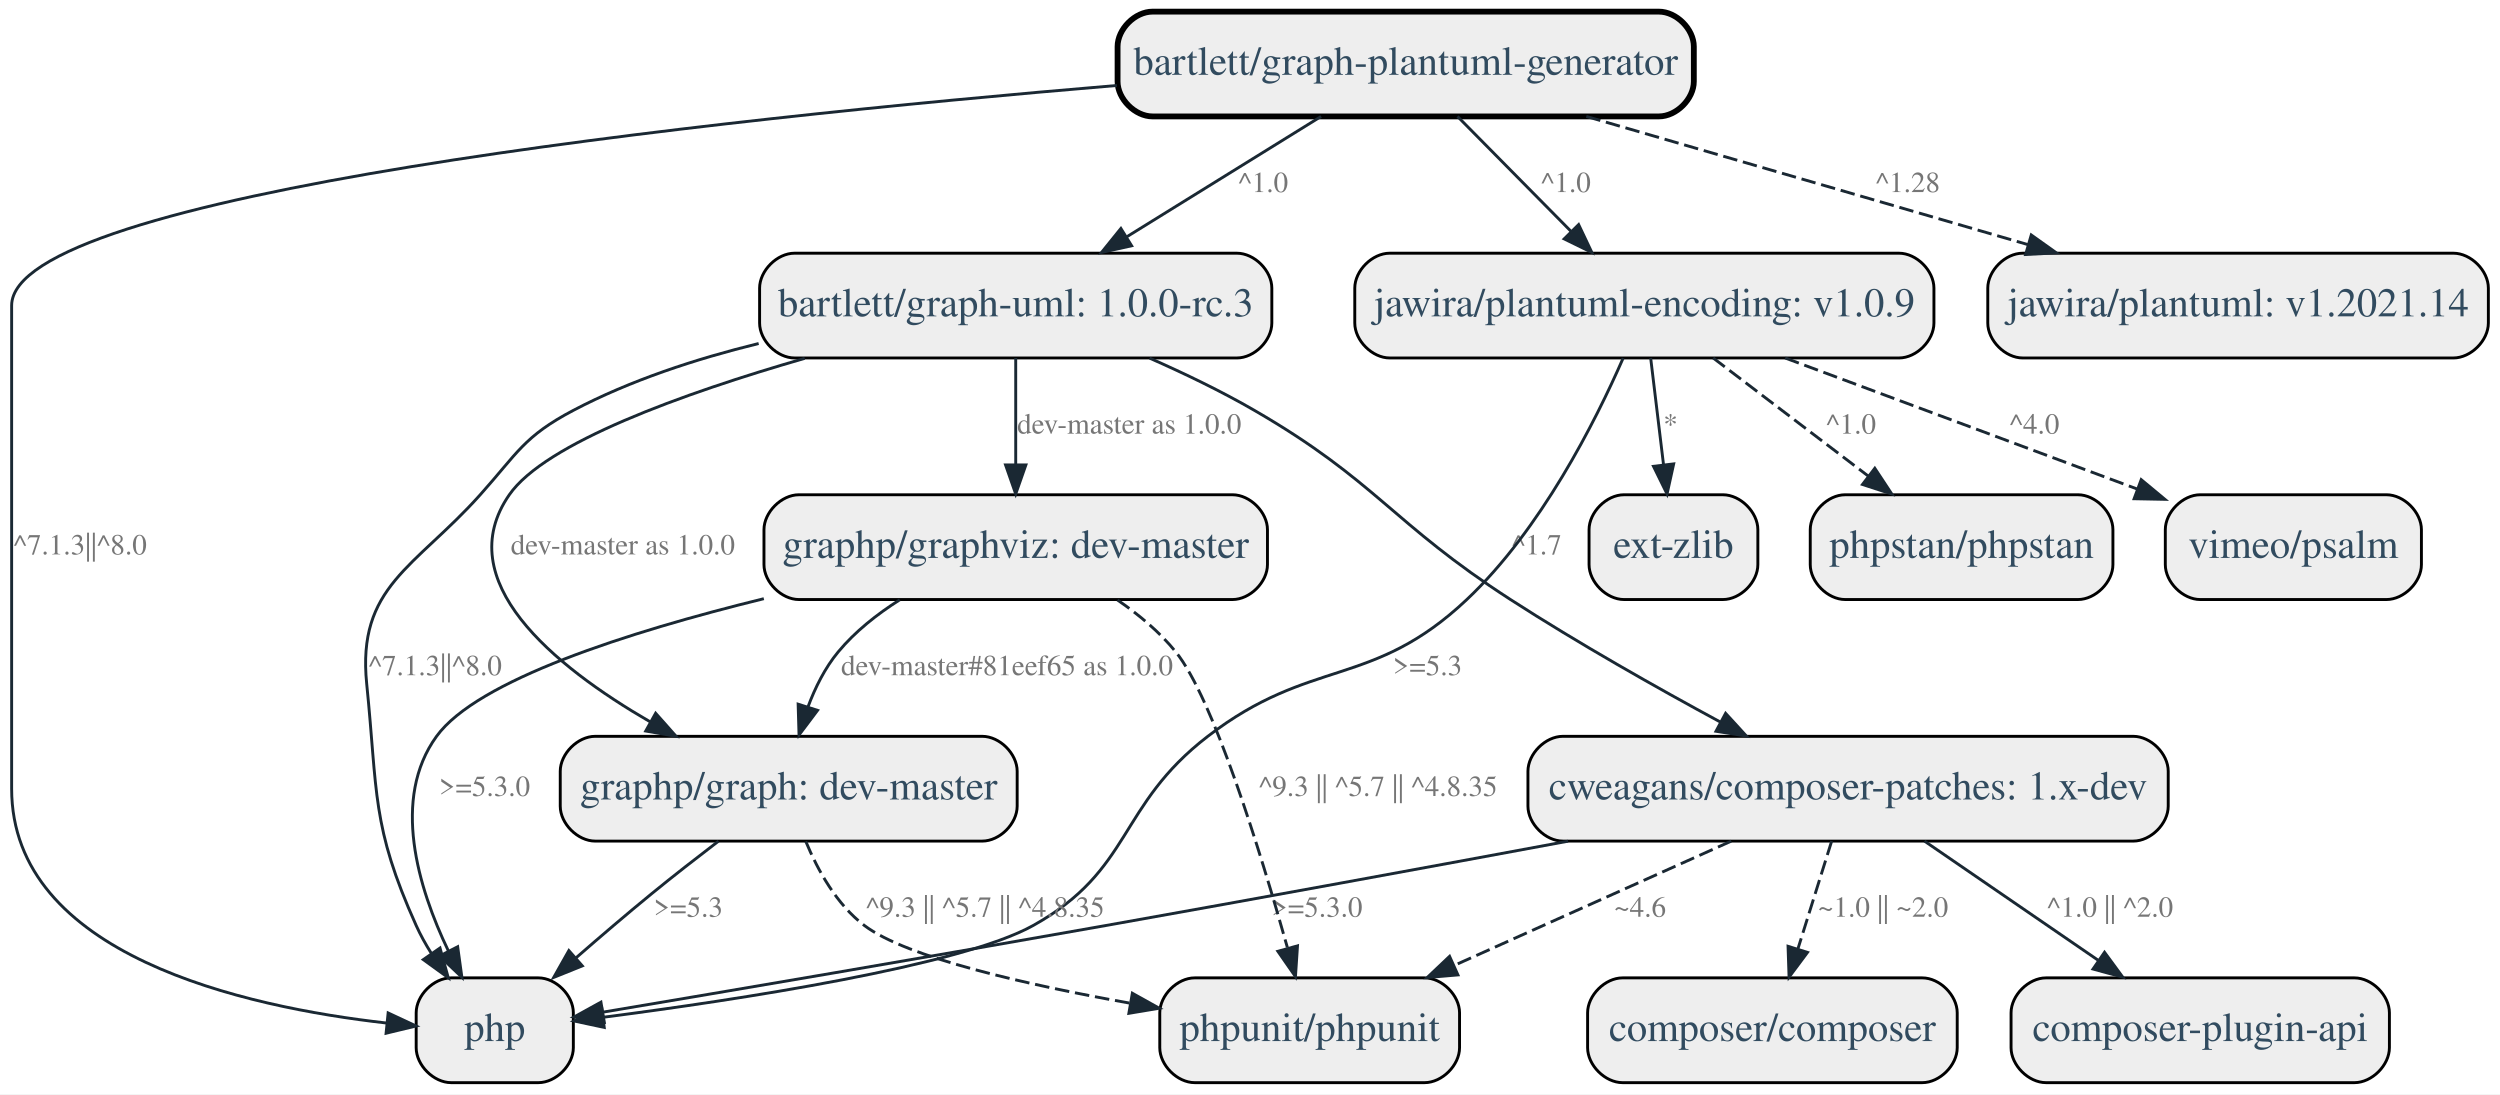
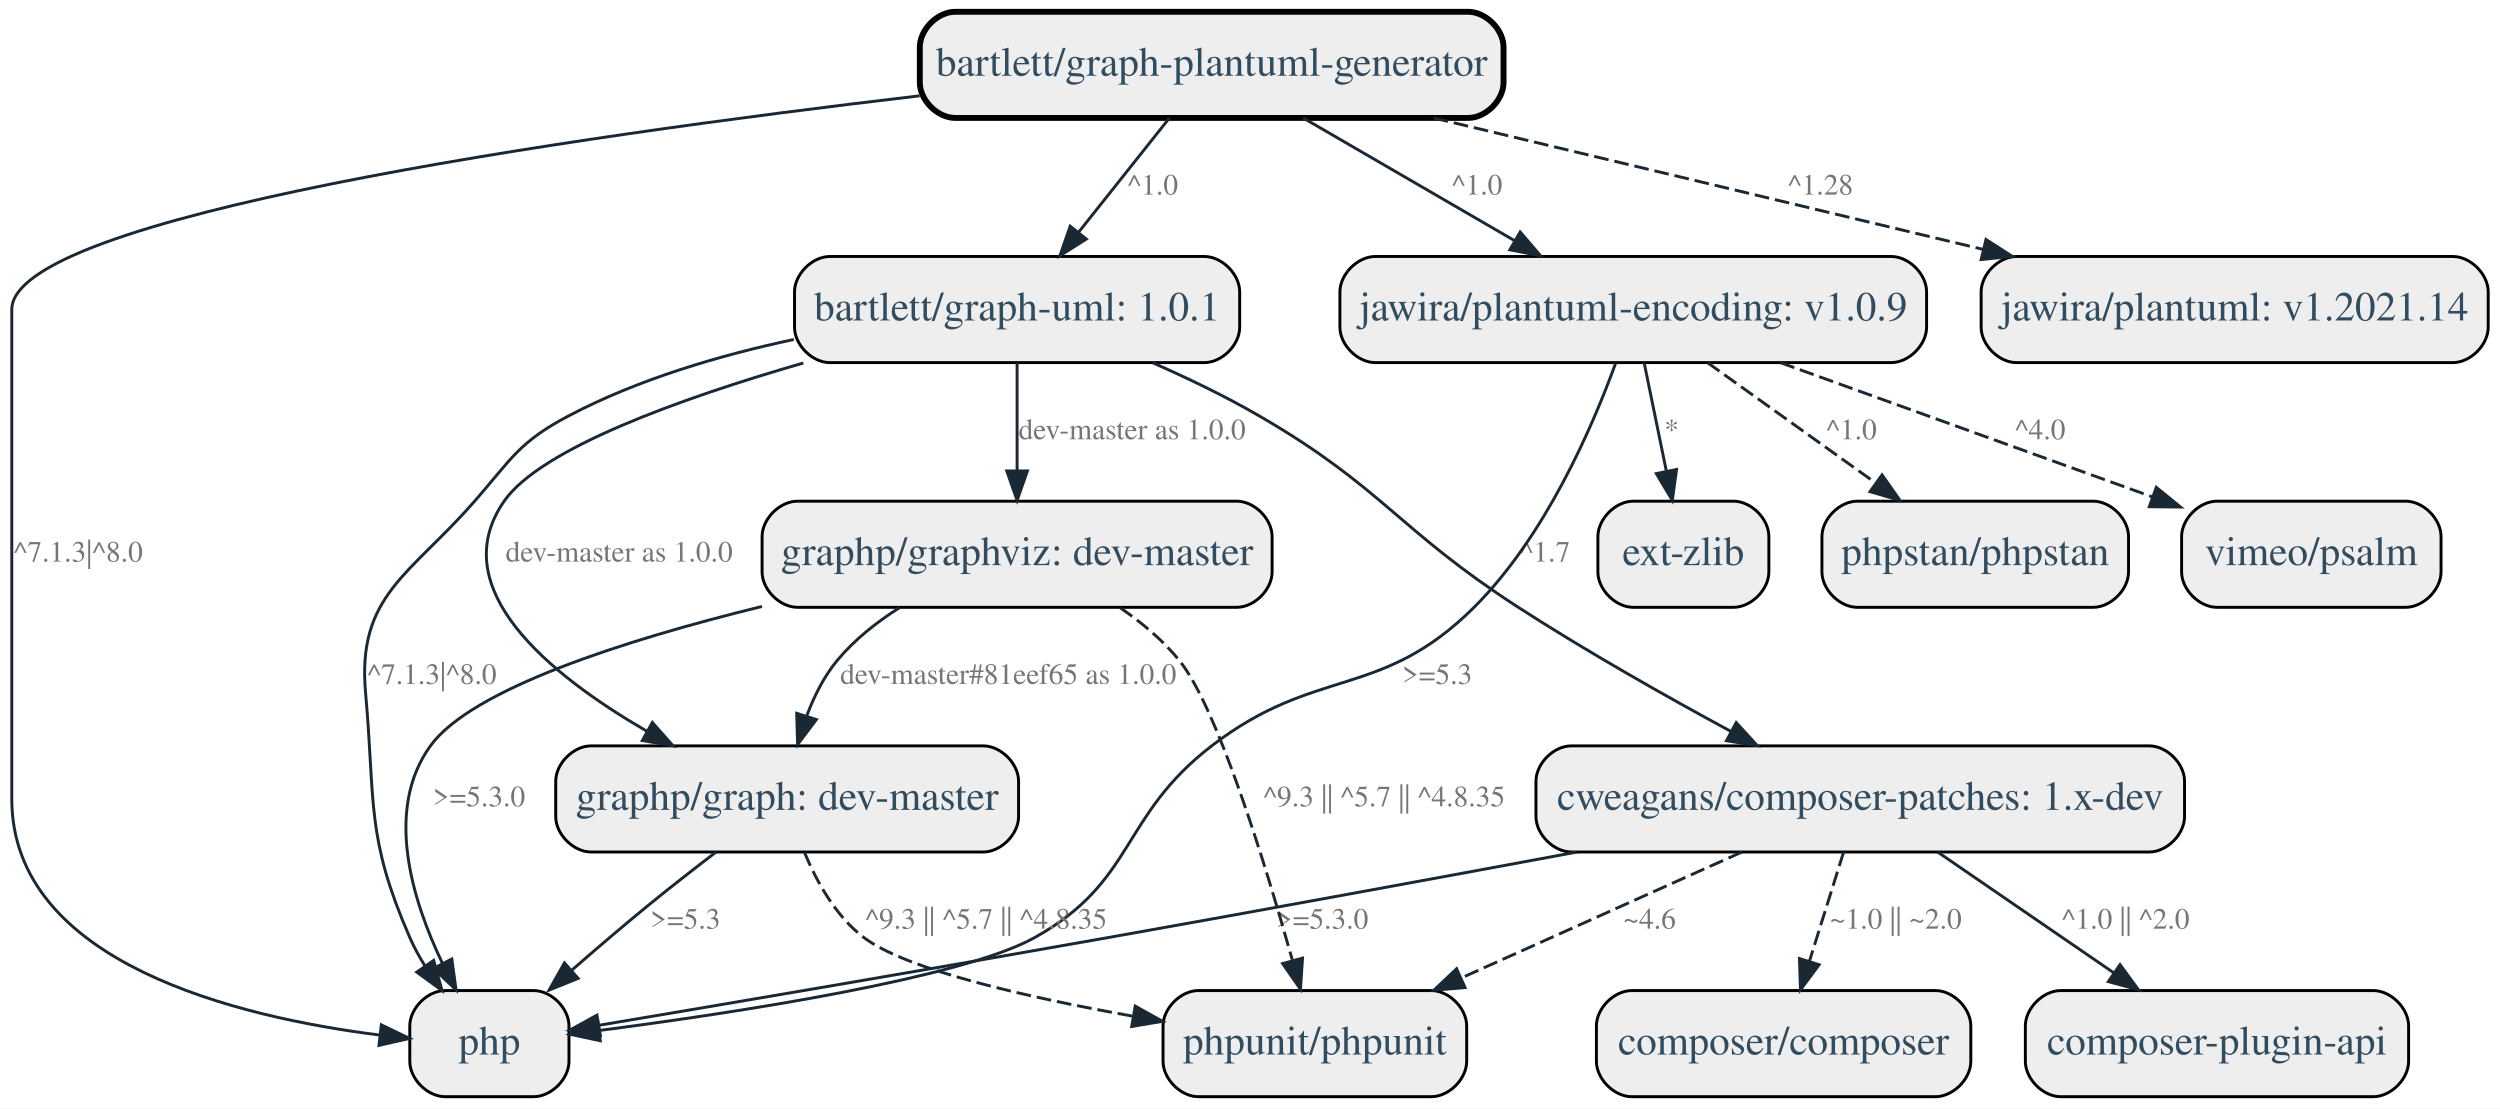
- <svg xmlns="http://www.w3.org/2000/svg" width="859pt" height="376pt" viewBox="0.00 0.00 859.00 376.00">
+ <svg xmlns="http://www.w3.org/2000/svg" width="848pt" height="376pt" viewBox="0.00 0.00 848.00 376.00">
  <g id="graph0" class="graph" transform="scale(1 1) rotate(0) translate(4 372)">
-     <polygon fill="#ffffff" stroke="transparent" points="-4,4 -4,-372 855,-372 855,4 -4,4" />
+     <polygon fill="#ffffff" stroke="transparent" points="-4,4 -4,-372 844,-372 844,4 -4,4" />
    <g id="node1" class="node">
-       <path fill="#eeeeee" stroke="#000000" stroke-width="2" d="M566,-368C566,-368 392,-368 392,-368 386,-368 380,-362 380,-356 380,-356 380,-344 380,-344 380,-338 386,-332 392,-332 392,-332 566,-332 566,-332 572,-332 578,-338 578,-344 578,-344 578,-356 578,-356 578,-362 572,-368 566,-368" />
-       <text text-anchor="middle" x="479" y="-346.3" font-family="Times,serif" font-size="14.00" fill="#314b5f">bartlett/graph-plantuml-generator</text>
+       <path fill="#eeeeee" stroke="#000000" stroke-width="2" d="M494,-368C494,-368 320,-368 320,-368 314,-368 308,-362 308,-356 308,-356 308,-344 308,-344 308,-338 314,-332 320,-332 320,-332 494,-332 494,-332 500,-332 506,-338 506,-344 506,-344 506,-356 506,-356 506,-362 500,-368 494,-368" />
+       <text text-anchor="middle" x="407" y="-346.3" font-family="Times,serif" font-size="14.00" fill="#314b5f">bartlett/graph-plantuml-generator</text>
    </g>
    <g id="node2" class="node">
-       <path fill="#eeeeee" stroke="#000000" d="M181,-36C181,-36 151,-36 151,-36 145,-36 139,-30 139,-24 139,-24 139,-12 139,-12 139,-6 145,0 151,0 151,0 181,0 181,0 187,0 193,-6 193,-12 193,-12 193,-24 193,-24 193,-30 187,-36 181,-36" />
-       <text text-anchor="middle" x="166" y="-14.3" font-family="Times,serif" font-size="14.00" fill="#314b5f">php</text>
+       <path fill="#eeeeee" stroke="#000000" d="M177,-36C177,-36 147,-36 147,-36 141,-36 135,-30 135,-24 135,-24 135,-12 135,-12 135,-6 141,0 147,0 147,0 177,0 177,0 183,0 189,-6 189,-12 189,-12 189,-24 189,-24 189,-30 183,-36 177,-36" />
+       <text text-anchor="middle" x="162" y="-14.3" font-family="Times,serif" font-size="14.00" fill="#314b5f">php</text>
    </g>
    <g id="edge1" class="edge">
-       <path fill="none" stroke="#1a2833" d="M379.751,-342.636C239.449,-330.868 0,-305.19 0,-267 0,-267 0,-267 0,-101 0,-43.815 79.784,-26.027 128.728,-20.496" />
-       <polygon fill="#1a2833" stroke="#1a2833" points="129.361,-23.95 138.96,-19.465 128.659,-16.985 129.361,-23.95" />
-       <text text-anchor="middle" x="23.5" y="-181.5" font-family="Times,serif" font-size="10.00" fill="#767676">^7.1.3||^8.0</text>
+       <path fill="none" stroke="#1a2833" d="M307.957,-339.503C187.484,-325.362 0,-298.325 0,-267 0,-267 0,-267 0,-101 0,-45.209 77.046,-26.894 124.871,-20.9" />
+       <polygon fill="#1a2833" stroke="#1a2833" points="125.341,-24.369 134.885,-19.77 124.555,-17.413 125.341,-24.369" />
+       <text text-anchor="middle" x="22.5" y="-181.5" font-family="Times,serif" font-size="10.00" fill="#767676">^7.1.3|^8.0</text>
    </g>
    <g id="node3" class="node">
-       <path fill="#eeeeee" stroke="#000000" d="M421,-285C421,-285 269,-285 269,-285 263,-285 257,-279 257,-273 257,-273 257,-261 257,-261 257,-255 263,-249 269,-249 269,-249 421,-249 421,-249 427,-249 433,-255 433,-261 433,-261 433,-273 433,-273 433,-279 427,-285 421,-285" />
-       <text text-anchor="middle" x="345" y="-263.3" font-family="Times,serif" font-size="14.00" fill="#314b5f">bartlett/graph-uml: 1.0.0-rc.3</text>
+       <path fill="#eeeeee" stroke="#000000" d="M404.5,-285C404.5,-285 277.5,-285 277.5,-285 271.5,-285 265.5,-279 265.5,-273 265.5,-273 265.5,-261 265.5,-261 265.5,-255 271.5,-249 277.5,-249 277.5,-249 404.5,-249 404.5,-249 410.5,-249 416.5,-255 416.5,-261 416.5,-261 416.5,-273 416.5,-273 416.5,-279 410.5,-285 404.5,-285" />
+       <text text-anchor="middle" x="341" y="-263.3" font-family="Times,serif" font-size="14.00" fill="#314b5f">bartlett/graph-uml: 1.0.1</text>
    </g>
    <g id="edge2" class="edge">
-       <path fill="none" stroke="#1a2833" d="M449.924,-331.99C430.392,-319.892 404.448,-303.822 383.246,-290.69" />
-       <polygon fill="#1a2833" stroke="#1a2833" points="384.826,-287.552 374.482,-285.261 381.14,-293.502 384.826,-287.552" />
-       <text text-anchor="middle" x="430" y="-306" font-family="Times,serif" font-size="10.00" fill="#767676">^1.0</text>
+       <path fill="none" stroke="#1a2833" d="M392.679,-331.99C383.66,-320.648 371.865,-305.816 361.822,-293.185" />
+       <polygon fill="#1a2833" stroke="#1a2833" points="364.484,-290.91 355.521,-285.261 359.005,-295.267 364.484,-290.91" />
+       <text text-anchor="middle" x="387" y="-306" font-family="Times,serif" font-size="10.00" fill="#767676">^1.0</text>
    </g>
    <g id="node4" class="node">
-       <path fill="#eeeeee" stroke="#000000" d="M648.5,-285C648.5,-285 473.5,-285 473.5,-285 467.5,-285 461.5,-279 461.5,-273 461.5,-273 461.5,-261 461.5,-261 461.5,-255 467.5,-249 473.5,-249 473.5,-249 648.5,-249 648.5,-249 654.5,-249 660.5,-255 660.5,-261 660.5,-261 660.5,-273 660.5,-273 660.5,-279 654.5,-285 648.5,-285" />
-       <text text-anchor="middle" x="561" y="-263.3" font-family="Times,serif" font-size="14.00" fill="#314b5f">jawira/plantuml-encoding: v1.0.9</text>
+       <path fill="#eeeeee" stroke="#000000" d="M637.5,-285C637.5,-285 462.5,-285 462.5,-285 456.5,-285 450.5,-279 450.5,-273 450.5,-273 450.5,-261 450.5,-261 450.5,-255 456.5,-249 462.5,-249 462.5,-249 637.5,-249 637.5,-249 643.5,-249 649.5,-255 649.5,-261 649.5,-261 649.5,-273 649.5,-273 649.5,-279 643.5,-285 637.5,-285" />
+       <text text-anchor="middle" x="550" y="-263.3" font-family="Times,serif" font-size="14.00" fill="#314b5f">jawira/plantuml-encoding: v1.0.9</text>
    </g>
    <g id="edge3" class="edge">
-       <path fill="none" stroke="#1a2833" d="M496.793,-331.99C508.212,-320.432 523.212,-305.249 535.841,-292.466" />
-       <polygon fill="#1a2833" stroke="#1a2833" points="538.42,-294.835 542.959,-285.261 533.441,-289.915 538.42,-294.835" />
-       <text text-anchor="middle" x="534" y="-306" font-family="Times,serif" font-size="10.00" fill="#767676">^1.0</text>
+       <path fill="none" stroke="#1a2833" d="M438.029,-331.99C459.059,-319.784 487.054,-303.535 509.79,-290.339" />
+       <polygon fill="#1a2833" stroke="#1a2833" points="511.646,-293.308 518.538,-285.261 508.132,-287.254 511.646,-293.308" />
+       <text text-anchor="middle" x="497" y="-306" font-family="Times,serif" font-size="10.00" fill="#767676">^1.0</text>
    </g>
    <g id="node5" class="node">
-       <path fill="#eeeeee" stroke="#000000" d="M839,-285C839,-285 691,-285 691,-285 685,-285 679,-279 679,-273 679,-273 679,-261 679,-261 679,-255 685,-249 691,-249 691,-249 839,-249 839,-249 845,-249 851,-255 851,-261 851,-261 851,-273 851,-273 851,-279 845,-285 839,-285" />
-       <text text-anchor="middle" x="765" y="-263.3" font-family="Times,serif" font-size="14.00" fill="#314b5f">jawira/plantuml: v1.2021.14</text>
+       <path fill="#eeeeee" stroke="#000000" d="M828,-285C828,-285 680,-285 680,-285 674,-285 668,-279 668,-273 668,-273 668,-261 668,-261 668,-255 674,-249 680,-249 680,-249 828,-249 828,-249 834,-249 840,-255 840,-261 840,-261 840,-273 840,-273 840,-279 834,-285 828,-285" />
+       <text text-anchor="middle" x="754" y="-263.3" font-family="Times,serif" font-size="14.00" fill="#314b5f">jawira/plantuml: v1.2021.14</text>
    </g>
    <g id="edge4" class="edge">
-       <path fill="none" stroke="#1a2833" stroke-dasharray="5,2" d="M541.058,-331.99C585.691,-319.037 646.009,-301.532 692.801,-287.953" />
-       <polygon fill="#1a2833" stroke="#1a2833" points="693.942,-291.266 702.57,-285.118 691.991,-284.544 693.942,-291.266" />
-       <text text-anchor="middle" x="651.5" y="-306" font-family="Times,serif" font-size="10.00" fill="#767676">^1.28</text>
+       <path fill="none" stroke="#1a2833" stroke-dasharray="5,2" d="M482.294,-331.99C537.22,-318.852 611.726,-301.031 668.826,-287.373" />
+       <polygon fill="#1a2833" stroke="#1a2833" points="669.643,-290.776 678.554,-285.046 668.014,-283.969 669.643,-290.776" />
+       <text text-anchor="middle" x="613.5" y="-306" font-family="Times,serif" font-size="10.00" fill="#767676">^1.28</text>
    </g>
    <g id="edge8" class="edge">
-       <path fill="none" stroke="#1a2833" d="M256.671,-253.97C235.07,-248.68 212.559,-241.292 193,-231 176.015,-222.062 173.8,-216.302 161,-202 138.533,-176.895 118.603,-170.518 122,-137 125.797,-99.537 123.551,-88.34 139,-54 140.454,-50.767 142.242,-47.549 144.198,-44.443" />
-       <polygon fill="#1a2833" stroke="#1a2833" points="147.189,-46.271 150.022,-36.062 141.441,-42.276 147.189,-46.271" />
-       <text text-anchor="middle" x="145.5" y="-140" font-family="Times,serif" font-size="10.00" fill="#767676">^7.1.3||^8.0</text>
+       <path fill="none" stroke="#1a2833" d="M265.259,-256.848C240.023,-251.469 212.399,-243.313 189,-231 172.015,-222.062 169.622,-216.46 157,-202 135.141,-176.957 117.032,-170.109 120,-137 123.347,-99.663 120.018,-88.362 135,-54 136.417,-50.751 138.179,-47.522 140.121,-44.409" />
+       <polygon fill="#1a2833" stroke="#1a2833" points="143.114,-46.235 145.928,-36.021 137.358,-42.251 143.114,-46.235" />
+       <text text-anchor="middle" x="142.5" y="-140" font-family="Times,serif" font-size="10.00" fill="#767676">^7.1.3|^8.0</text>
    </g>
    <g id="node6" class="node">
-       <path fill="#eeeeee" stroke="#000000" d="M729,-119C729,-119 533,-119 533,-119 527,-119 521,-113 521,-107 521,-107 521,-95 521,-95 521,-89 527,-83 533,-83 533,-83 729,-83 729,-83 735,-83 741,-89 741,-95 741,-95 741,-107 741,-107 741,-113 735,-119 729,-119" />
-       <text text-anchor="middle" x="631" y="-97.3" font-family="Times,serif" font-size="14.00" fill="#314b5f">cweagans/composer-patches: 1.x-dev</text>
+       <path fill="#eeeeee" stroke="#000000" d="M725,-119C725,-119 529,-119 529,-119 523,-119 517,-113 517,-107 517,-107 517,-95 517,-95 517,-89 523,-83 529,-83 529,-83 725,-83 725,-83 731,-83 737,-89 737,-95 737,-95 737,-107 737,-107 737,-113 731,-119 725,-119" />
+       <text text-anchor="middle" x="627" y="-97.3" font-family="Times,serif" font-size="14.00" fill="#314b5f">cweagans/composer-patches: 1.x-dev</text>
    </g>
    <g id="edge5" class="edge">
-       <path fill="none" stroke="#1a2833" d="M391.003,-248.948C402.985,-243.671 415.698,-237.545 427,-231 469.077,-206.632 474.155,-192.381 515,-166 538.265,-150.974 565.2,-135.756 587.256,-123.826" />
-       <polygon fill="#1a2833" stroke="#1a2833" points="588.918,-126.906 596.072,-119.092 585.606,-120.739 588.918,-126.906" />
-       <text text-anchor="middle" x="524" y="-181.5" font-family="Times,serif" font-size="10.00" fill="#767676">^1.7</text>
+       <path fill="none" stroke="#1a2833" d="M387.003,-248.948C398.985,-243.671 411.698,-237.545 423,-231 465.077,-206.632 470.155,-192.381 511,-166 534.265,-150.974 561.2,-135.756 583.256,-123.826" />
+       <polygon fill="#1a2833" stroke="#1a2833" points="584.918,-126.906 592.072,-119.092 581.606,-120.739 584.918,-126.906" />
+       <text text-anchor="middle" x="520" y="-181.5" font-family="Times,serif" font-size="10.00" fill="#767676">^1.7</text>
    </g>
    <g id="node7" class="node">
-       <path fill="#eeeeee" stroke="#000000" d="M333.5,-119C333.5,-119 200.5,-119 200.5,-119 194.5,-119 188.5,-113 188.5,-107 188.5,-107 188.5,-95 188.5,-95 188.5,-89 194.5,-83 200.5,-83 200.5,-83 333.5,-83 333.5,-83 339.5,-83 345.5,-89 345.5,-95 345.5,-95 345.5,-107 345.5,-107 345.5,-113 339.5,-119 333.5,-119" />
-       <text text-anchor="middle" x="267" y="-97.3" font-family="Times,serif" font-size="14.00" fill="#314b5f">graphp/graph: dev-master</text>
+       <path fill="#eeeeee" stroke="#000000" d="M329.5,-119C329.5,-119 196.5,-119 196.5,-119 190.5,-119 184.5,-113 184.5,-107 184.5,-107 184.5,-95 184.5,-95 184.5,-89 190.5,-83 196.5,-83 196.5,-83 329.5,-83 329.5,-83 335.5,-83 341.5,-89 341.5,-95 341.5,-95 341.5,-107 341.5,-107 341.5,-113 335.5,-119 329.5,-119" />
+       <text text-anchor="middle" x="263" y="-97.3" font-family="Times,serif" font-size="14.00" fill="#314b5f">graphp/graph: dev-master</text>
    </g>
    <g id="edge6" class="edge">
-       <path fill="none" stroke="#1a2833" d="M272.505,-248.877C230.414,-236.728 183.318,-219.75 171,-202 150.553,-172.535 185.983,-143.325 219.43,-123.956" />
-       <polygon fill="#1a2833" stroke="#1a2833" points="221.278,-126.933 228.308,-119.006 217.869,-120.819 221.278,-126.933" />
-       <text text-anchor="middle" x="210" y="-181.5" font-family="Times,serif" font-size="10.00" fill="#767676">dev-master as 1.0.0</text>
+       <path fill="none" stroke="#1a2833" d="M268.505,-248.877C226.414,-236.728 179.318,-219.75 167,-202 146.553,-172.535 181.983,-143.325 215.43,-123.956" />
+       <polygon fill="#1a2833" stroke="#1a2833" points="217.278,-126.933 224.308,-119.006 213.869,-120.819 217.278,-126.933" />
+       <text text-anchor="middle" x="206" y="-181.5" font-family="Times,serif" font-size="10.00" fill="#767676">dev-master as 1.0.0</text>
    </g>
    <g id="node8" class="node">
-       <path fill="#eeeeee" stroke="#000000" d="M419.5,-202C419.5,-202 270.5,-202 270.5,-202 264.5,-202 258.5,-196 258.5,-190 258.5,-190 258.5,-178 258.5,-178 258.5,-172 264.5,-166 270.5,-166 270.5,-166 419.5,-166 419.5,-166 425.5,-166 431.5,-172 431.5,-178 431.5,-178 431.5,-190 431.5,-190 431.5,-196 425.5,-202 419.5,-202" />
-       <text text-anchor="middle" x="345" y="-180.3" font-family="Times,serif" font-size="14.00" fill="#314b5f">graphp/graphviz: dev-master</text>
+       <path fill="#eeeeee" stroke="#000000" d="M415.5,-202C415.5,-202 266.5,-202 266.5,-202 260.5,-202 254.5,-196 254.5,-190 254.5,-190 254.5,-178 254.5,-178 254.5,-172 260.5,-166 266.5,-166 266.5,-166 415.5,-166 415.5,-166 421.5,-166 427.5,-172 427.5,-178 427.5,-178 427.5,-190 427.5,-190 427.5,-196 421.5,-202 415.5,-202" />
+       <text text-anchor="middle" x="341" y="-180.3" font-family="Times,serif" font-size="14.00" fill="#314b5f">graphp/graphviz: dev-master</text>
    </g>
    <g id="edge7" class="edge">
-       <path fill="none" stroke="#1a2833" d="M345,-248.99C345,-238.296 345,-224.499 345,-212.371" />
-       <polygon fill="#1a2833" stroke="#1a2833" points="348.5,-212.261 345,-202.261 341.5,-212.261 348.5,-212.261" />
-       <text text-anchor="middle" x="384" y="-223" font-family="Times,serif" font-size="10.00" fill="#767676">dev-master as 1.0.0</text>
+       <path fill="none" stroke="#1a2833" d="M341,-248.99C341,-238.296 341,-224.499 341,-212.371" />
+       <polygon fill="#1a2833" stroke="#1a2833" points="344.5,-212.261 341,-202.261 337.5,-212.261 344.5,-212.261" />
+       <text text-anchor="middle" x="380" y="-223" font-family="Times,serif" font-size="10.00" fill="#767676">dev-master as 1.0.0</text>
    </g>
    <g id="edge19" class="edge">
-       <path fill="none" stroke="#1a2833" d="M553.715,-248.943C544.131,-227.033 525.47,-190.047 500,-166 467.474,-135.291 446.458,-146.271 411,-119 379.836,-95.031 385.335,-73.151 351,-54 326.16,-40.145 249.738,-28.505 203.25,-22.462" />
-       <polygon fill="#1a2833" stroke="#1a2833" points="203.613,-18.98 193.251,-21.188 202.729,-25.924 203.613,-18.98" />
-       <text text-anchor="middle" x="486.5" y="-140" font-family="Times,serif" font-size="10.00" fill="#767676">&gt;=5.3</text>
+       <path fill="none" stroke="#1a2833" d="M544.066,-248.921C536.1,-226.989 520.104,-189.981 496,-166 464.289,-134.451 442.458,-146.271 407,-119 375.836,-95.031 381.335,-73.151 347,-54 322.16,-40.145 245.738,-28.505 199.25,-22.462" />
+       <polygon fill="#1a2833" stroke="#1a2833" points="199.613,-18.98 189.251,-21.188 198.729,-25.924 199.613,-18.98" />
+       <text text-anchor="middle" x="483.5" y="-140" font-family="Times,serif" font-size="10.00" fill="#767676">&gt;=5.3</text>
    </g>
    <g id="node12" class="node">
-       <path fill="#eeeeee" stroke="#000000" d="M588,-202C588,-202 554,-202 554,-202 548,-202 542,-196 542,-190 542,-190 542,-178 542,-178 542,-172 548,-166 554,-166 554,-166 588,-166 588,-166 594,-166 600,-172 600,-178 600,-178 600,-190 600,-190 600,-196 594,-202 588,-202" />
-       <text text-anchor="middle" x="571" y="-180.3" font-family="Times,serif" font-size="14.00" fill="#314b5f">ext-zlib</text>
+       <path fill="#eeeeee" stroke="#000000" d="M584,-202C584,-202 550,-202 550,-202 544,-202 538,-196 538,-190 538,-190 538,-178 538,-178 538,-172 544,-166 550,-166 550,-166 584,-166 584,-166 590,-166 596,-172 596,-178 596,-178 596,-190 596,-190 596,-196 590,-202 584,-202" />
+       <text text-anchor="middle" x="567" y="-180.3" font-family="Times,serif" font-size="14.00" fill="#314b5f">ext-zlib</text>
    </g>
    <g id="edge18" class="edge">
-       <path fill="none" stroke="#1a2833" d="M563.17,-248.99C564.458,-238.296 566.121,-224.499 567.582,-212.371" />
-       <polygon fill="#1a2833" stroke="#1a2833" points="571.078,-212.608 568.8,-202.261 564.129,-211.771 571.078,-212.608" />
-       <text text-anchor="middle" x="570" y="-223" font-family="Times,serif" font-size="10.00" fill="#767676">*</text>
+       <path fill="none" stroke="#1a2833" d="M553.689,-248.99C555.879,-238.296 558.705,-224.499 561.189,-212.371" />
+       <polygon fill="#1a2833" stroke="#1a2833" points="564.682,-212.76 563.26,-202.261 557.824,-211.356 564.682,-212.76" />
+       <text text-anchor="middle" x="563" y="-223" font-family="Times,serif" font-size="10.00" fill="#767676">*</text>
    </g>
    <g id="node13" class="node">
-       <path fill="#eeeeee" stroke="#000000" d="M710,-202C710,-202 630,-202 630,-202 624,-202 618,-196 618,-190 618,-190 618,-178 618,-178 618,-172 624,-166 630,-166 630,-166 710,-166 710,-166 716,-166 722,-172 722,-178 722,-178 722,-190 722,-190 722,-196 716,-202 710,-202" />
-       <text text-anchor="middle" x="670" y="-180.3" font-family="Times,serif" font-size="14.00" fill="#314b5f">phpstan/phpstan</text>
+       <path fill="#eeeeee" stroke="#000000" d="M706,-202C706,-202 626,-202 626,-202 620,-202 614,-196 614,-190 614,-190 614,-178 614,-178 614,-172 620,-166 626,-166 626,-166 706,-166 706,-166 712,-166 718,-172 718,-178 718,-178 718,-190 718,-190 718,-196 712,-202 706,-202" />
+       <text text-anchor="middle" x="666" y="-180.3" font-family="Times,serif" font-size="14.00" fill="#314b5f">phpstan/phpstan</text>
    </g>
    <g id="edge20" class="edge">
-       <path fill="none" stroke="#1a2833" stroke-dasharray="5,2" d="M584.651,-248.99C600.256,-237.108 620.891,-221.395 637.962,-208.396" />
-       <polygon fill="#1a2833" stroke="#1a2833" points="640.183,-211.104 646.018,-202.261 635.942,-205.535 640.183,-211.104" />
-       <text text-anchor="middle" x="632" y="-223" font-family="Times,serif" font-size="10.00" fill="#767676">^1.0</text>
+       <path fill="none" stroke="#1a2833" stroke-dasharray="5,2" d="M575.17,-248.99C591.777,-237.108 613.737,-221.395 631.904,-208.396" />
+       <polygon fill="#1a2833" stroke="#1a2833" points="634.382,-210.927 640.478,-202.261 630.309,-205.234 634.382,-210.927" />
+       <text text-anchor="middle" x="624" y="-223" font-family="Times,serif" font-size="10.00" fill="#767676">^1.0</text>
    </g>
    <g id="node14" class="node">
-       <path fill="#eeeeee" stroke="#000000" d="M816,-202C816,-202 752,-202 752,-202 746,-202 740,-196 740,-190 740,-190 740,-178 740,-178 740,-172 746,-166 752,-166 752,-166 816,-166 816,-166 822,-166 828,-172 828,-178 828,-178 828,-190 828,-190 828,-196 822,-202 816,-202" />
-       <text text-anchor="middle" x="784" y="-180.3" font-family="Times,serif" font-size="14.00" fill="#314b5f">vimeo/psalm</text>
+       <path fill="#eeeeee" stroke="#000000" d="M812,-202C812,-202 748,-202 748,-202 742,-202 736,-196 736,-190 736,-190 736,-178 736,-178 736,-172 742,-166 748,-166 748,-166 812,-166 812,-166 818,-166 824,-172 824,-178 824,-178 824,-190 824,-190 824,-196 818,-202 812,-202" />
+       <text text-anchor="middle" x="780" y="-180.3" font-family="Times,serif" font-size="14.00" fill="#314b5f">vimeo/psalm</text>
    </g>
    <g id="edge21" class="edge">
-       <path fill="none" stroke="#1a2833" stroke-dasharray="5,2" d="M609.388,-248.99C645.017,-235.729 693.467,-217.696 730.293,-203.99" />
-       <polygon fill="#1a2833" stroke="#1a2833" points="731.718,-207.194 739.87,-200.425 729.277,-200.633 731.718,-207.194" />
-       <text text-anchor="middle" x="695" y="-223" font-family="Times,serif" font-size="10.00" fill="#767676">^4.0</text>
+       <path fill="none" stroke="#1a2833" stroke-dasharray="5,2" d="M599.907,-248.99C637.177,-235.541 688.047,-217.183 726.218,-203.408" />
+       <polygon fill="#1a2833" stroke="#1a2833" points="727.414,-206.698 735.632,-200.011 725.038,-200.113 727.414,-206.698" />
+       <text text-anchor="middle" x="688" y="-223" font-family="Times,serif" font-size="10.00" fill="#767676">^4.0</text>
    </g>
    <g id="edge10" class="edge">
-       <path fill="none" stroke="#1a2833" d="M534.786,-82.973C487.057,-74.105 428.52,-63.342 376,-54 315.568,-43.251 245.247,-31.311 203.247,-24.241" />
-       <polygon fill="#1a2833" stroke="#1a2833" points="203.645,-20.759 193.203,-22.552 202.484,-27.662 203.645,-20.759" />
-       <text text-anchor="middle" x="448.5" y="-57" font-family="Times,serif" font-size="10.00" fill="#767676">&gt;=5.3.0</text>
+       <path fill="none" stroke="#1a2833" d="M530.786,-82.973C483.057,-74.105 424.52,-63.342 372,-54 311.568,-43.251 241.247,-31.311 199.247,-24.241" />
+       <polygon fill="#1a2833" stroke="#1a2833" points="199.645,-20.759 189.203,-22.552 198.484,-27.662 199.645,-20.759" />
+       <text text-anchor="middle" x="444.5" y="-57" font-family="Times,serif" font-size="10.00" fill="#767676">&gt;=5.3.0</text>
    </g>
    <g id="node9" class="node">
-       <path fill="#eeeeee" stroke="#000000" d="M805,-36C805,-36 699,-36 699,-36 693,-36 687,-30 687,-24 687,-24 687,-12 687,-12 687,-6 693,0 699,0 699,0 805,0 805,0 811,0 817,-6 817,-12 817,-12 817,-24 817,-24 817,-30 811,-36 805,-36" />
-       <text text-anchor="middle" x="752" y="-14.3" font-family="Times,serif" font-size="14.00" fill="#314b5f">composer-plugin-api</text>
+       <path fill="#eeeeee" stroke="#000000" d="M801,-36C801,-36 695,-36 695,-36 689,-36 683,-30 683,-24 683,-24 683,-12 683,-12 683,-6 689,0 695,0 695,0 801,0 801,0 807,0 813,-6 813,-12 813,-12 813,-24 813,-24 813,-30 807,-36 801,-36" />
+       <text text-anchor="middle" x="748" y="-14.3" font-family="Times,serif" font-size="14.00" fill="#314b5f">composer-plugin-api</text>
    </g>
    <g id="edge9" class="edge">
-       <path fill="none" stroke="#1a2833" d="M657.255,-82.99C674.735,-71 697.901,-55.109 716.951,-42.042" />
-       <polygon fill="#1a2833" stroke="#1a2833" points="719.112,-44.804 725.378,-36.261 715.152,-39.032 719.112,-44.804" />
-       <text text-anchor="middle" x="721" y="-57" font-family="Times,serif" font-size="10.00" fill="#767676">^1.0 || ^2.0</text>
+       <path fill="none" stroke="#1a2833" d="M653.255,-82.99C670.735,-71 693.901,-55.109 712.951,-42.042" />
+       <polygon fill="#1a2833" stroke="#1a2833" points="715.112,-44.804 721.378,-36.261 711.152,-39.032 715.112,-44.804" />
+       <text text-anchor="middle" x="717" y="-57" font-family="Times,serif" font-size="10.00" fill="#767676">^1.0 || ^2.0</text>
    </g>
    <g id="node10" class="node">
-       <path fill="#eeeeee" stroke="#000000" d="M656.5,-36C656.5,-36 553.5,-36 553.5,-36 547.5,-36 541.5,-30 541.5,-24 541.5,-24 541.5,-12 541.5,-12 541.5,-6 547.5,0 553.5,0 553.5,0 656.5,0 656.5,0 662.5,0 668.5,-6 668.5,-12 668.5,-12 668.5,-24 668.5,-24 668.5,-30 662.5,-36 656.5,-36" />
-       <text text-anchor="middle" x="605" y="-14.3" font-family="Times,serif" font-size="14.00" fill="#314b5f">composer/composer</text>
+       <path fill="#eeeeee" stroke="#000000" d="M652.5,-36C652.5,-36 549.5,-36 549.5,-36 543.5,-36 537.5,-30 537.5,-24 537.5,-24 537.5,-12 537.5,-12 537.5,-6 543.5,0 549.5,0 549.5,0 652.5,0 652.5,0 658.5,0 664.5,-6 664.5,-12 664.5,-12 664.5,-24 664.5,-24 664.5,-30 658.5,-36 652.5,-36" />
+       <text text-anchor="middle" x="601" y="-14.3" font-family="Times,serif" font-size="14.00" fill="#314b5f">composer/composer</text>
    </g>
    <g id="edge11" class="edge">
-       <path fill="none" stroke="#1a2833" stroke-dasharray="5,2" d="M625.358,-82.99C621.975,-72.188 617.599,-58.22 613.772,-46.004" />
-       <polygon fill="#1a2833" stroke="#1a2833" points="617.05,-44.758 610.72,-36.261 610.37,-46.85 617.05,-44.758" />
-       <text text-anchor="middle" x="643" y="-57" font-family="Times,serif" font-size="10.00" fill="#767676">~1.0 || ~2.0</text>
+       <path fill="none" stroke="#1a2833" stroke-dasharray="5,2" d="M621.358,-82.99C617.975,-72.188 613.599,-58.22 609.772,-46.004" />
+       <polygon fill="#1a2833" stroke="#1a2833" points="613.05,-44.758 606.72,-36.261 606.37,-46.85 613.05,-44.758" />
+       <text text-anchor="middle" x="639" y="-57" font-family="Times,serif" font-size="10.00" fill="#767676">~1.0 || ~2.0</text>
    </g>
    <g id="node11" class="node">
-       <path fill="#eeeeee" stroke="#000000" d="M485.5,-36C485.5,-36 406.5,-36 406.5,-36 400.5,-36 394.5,-30 394.5,-24 394.5,-24 394.5,-12 394.5,-12 394.5,-6 400.5,0 406.5,0 406.5,0 485.5,0 485.5,0 491.5,0 497.5,-6 497.5,-12 497.5,-12 497.5,-24 497.5,-24 497.5,-30 491.5,-36 485.5,-36" />
-       <text text-anchor="middle" x="446" y="-14.3" font-family="Times,serif" font-size="14.00" fill="#314b5f">phpunit/phpunit</text>
+       <path fill="#eeeeee" stroke="#000000" d="M481.5,-36C481.5,-36 402.5,-36 402.5,-36 396.5,-36 390.5,-30 390.5,-24 390.5,-24 390.5,-12 390.5,-12 390.5,-6 396.5,0 402.5,0 402.5,0 481.5,0 481.5,0 487.5,0 493.5,-6 493.5,-12 493.5,-12 493.5,-24 493.5,-24 493.5,-30 487.5,-36 481.5,-36" />
+       <text text-anchor="middle" x="442" y="-14.3" font-family="Times,serif" font-size="14.00" fill="#314b5f">phpunit/phpunit</text>
    </g>
    <g id="edge12" class="edge">
-       <path fill="none" stroke="#1a2833" stroke-dasharray="5,2" d="M590.858,-82.99C562.953,-70.471 525.57,-53.699 495.77,-40.329" />
-       <polygon fill="#1a2833" stroke="#1a2833" points="496.94,-37.018 486.383,-36.118 494.074,-43.404 496.94,-37.018" />
-       <text text-anchor="middle" x="559.5" y="-57" font-family="Times,serif" font-size="10.00" fill="#767676">~4.6</text>
+       <path fill="none" stroke="#1a2833" stroke-dasharray="5,2" d="M586.858,-82.99C558.953,-70.471 521.57,-53.699 491.77,-40.329" />
+       <polygon fill="#1a2833" stroke="#1a2833" points="492.94,-37.018 482.383,-36.118 490.074,-43.404 492.94,-37.018" />
+       <text text-anchor="middle" x="555.5" y="-57" font-family="Times,serif" font-size="10.00" fill="#767676">~4.6</text>
    </g>
    <g id="edge13" class="edge">
-       <path fill="none" stroke="#1a2833" d="M242.864,-82.972C235.453,-77.314 227.323,-70.982 220,-65 211.393,-57.969 202.21,-50.116 193.904,-42.872" />
-       <polygon fill="#1a2833" stroke="#1a2833" points="196.081,-40.126 186.256,-36.16 191.463,-45.387 196.081,-40.126" />
-       <text text-anchor="middle" x="232.5" y="-57" font-family="Times,serif" font-size="10.00" fill="#767676">&gt;=5.3</text>
+       <path fill="none" stroke="#1a2833" d="M238.864,-82.972C231.453,-77.314 223.323,-70.982 216,-65 207.393,-57.969 198.21,-50.116 189.904,-42.872" />
+       <polygon fill="#1a2833" stroke="#1a2833" points="192.081,-40.126 182.256,-36.16 187.463,-45.387 192.081,-40.126" />
+       <text text-anchor="middle" x="228.5" y="-57" font-family="Times,serif" font-size="10.00" fill="#767676">&gt;=5.3</text>
    </g>
    <g id="edge14" class="edge">
-       <path fill="none" stroke="#1a2833" stroke-dasharray="5,2" d="M272.864,-82.906C276.986,-72.957 283.486,-61.207 293,-54 307.514,-43.005 348.474,-33.691 384.363,-27.292" />
-       <polygon fill="#1a2833" stroke="#1a2833" points="385.07,-30.722 394.325,-25.566 383.875,-23.825 385.07,-30.722" />
-       <text text-anchor="middle" x="334.5" y="-57" font-family="Times,serif" font-size="10.00" fill="#767676">^9.3 || ^5.7 || ^4.8.35</text>
+       <path fill="none" stroke="#1a2833" stroke-dasharray="5,2" d="M268.864,-82.906C272.986,-72.957 279.486,-61.207 289,-54 303.514,-43.005 344.474,-33.691 380.363,-27.292" />
+       <polygon fill="#1a2833" stroke="#1a2833" points="381.07,-30.722 390.325,-25.566 379.875,-23.825 381.07,-30.722" />
+       <text text-anchor="middle" x="330.5" y="-57" font-family="Times,serif" font-size="10.00" fill="#767676">^9.3 || ^5.7 || ^4.8.35</text>
    </g>
    <g id="edge16" class="edge">
-       <path fill="none" stroke="#1a2833" d="M258.454,-166.293C211.365,-154.713 159.924,-138.197 146,-119 130.458,-97.573 139.589,-67.139 150.049,-45.288" />
-       <polygon fill="#1a2833" stroke="#1a2833" points="153.256,-46.704 154.704,-36.209 147.027,-43.51 153.256,-46.704" />
-       <text text-anchor="middle" x="162.5" y="-98.5" font-family="Times,serif" font-size="10.00" fill="#767676">&gt;=5.3.0</text>
+       <path fill="none" stroke="#1a2833" d="M254.454,-166.293C207.365,-154.713 155.924,-138.197 142,-119 126.457,-97.573 135.589,-67.139 146.049,-45.288" />
+       <polygon fill="#1a2833" stroke="#1a2833" points="149.256,-46.704 150.704,-36.209 143.027,-43.51 149.256,-46.704" />
+       <text text-anchor="middle" x="158.5" y="-98.5" font-family="Times,serif" font-size="10.00" fill="#767676">&gt;=5.3.0</text>
    </g>
    <g id="edge15" class="edge">
-       <path fill="none" stroke="#1a2833" d="M305.152,-165.906C297.356,-160.968 289.809,-155.005 284,-148 279.46,-142.525 276.084,-135.738 273.593,-129.04" />
-       <polygon fill="#1a2833" stroke="#1a2833" points="276.91,-127.921 270.543,-119.453 270.239,-130.044 276.91,-127.921" />
-       <text text-anchor="middle" x="342" y="-140" font-family="Times,serif" font-size="10.00" fill="#767676">dev-master#81eef65 as 1.0.0</text>
+       <path fill="none" stroke="#1a2833" d="M301.152,-165.906C293.356,-160.968 285.809,-155.005 280,-148 275.46,-142.525 272.084,-135.738 269.593,-129.04" />
+       <polygon fill="#1a2833" stroke="#1a2833" points="272.91,-127.921 266.543,-119.453 266.239,-130.044 272.91,-127.921" />
+       <text text-anchor="middle" x="338" y="-140" font-family="Times,serif" font-size="10.00" fill="#767676">dev-master#81eef65 as 1.0.0</text>
    </g>
    <g id="edge17" class="edge">
-       <path fill="none" stroke="#1a2833" stroke-dasharray="5,2" d="M379.966,-165.837C387.301,-160.815 394.477,-154.835 400,-148 412.83,-132.121 428.981,-79.705 438.334,-46.479" />
-       <polygon fill="#1a2833" stroke="#1a2833" points="441.819,-47.008 441.119,-36.437 435.074,-45.138 441.819,-47.008" />
-       <text text-anchor="middle" x="469.5" y="-98.5" font-family="Times,serif" font-size="10.00" fill="#767676">^9.3 || ^5.7 || ^4.8.35</text>
+       <path fill="none" stroke="#1a2833" stroke-dasharray="5,2" d="M375.966,-165.837C383.301,-160.815 390.477,-154.835 396,-148 408.83,-132.121 424.981,-79.705 434.334,-46.479" />
+       <polygon fill="#1a2833" stroke="#1a2833" points="437.819,-47.008 437.119,-36.437 431.074,-45.138 437.819,-47.008" />
+       <text text-anchor="middle" x="465.5" y="-98.5" font-family="Times,serif" font-size="10.00" fill="#767676">^9.3 || ^5.7 || ^4.8.35</text>
    </g>
  </g>
</svg>
